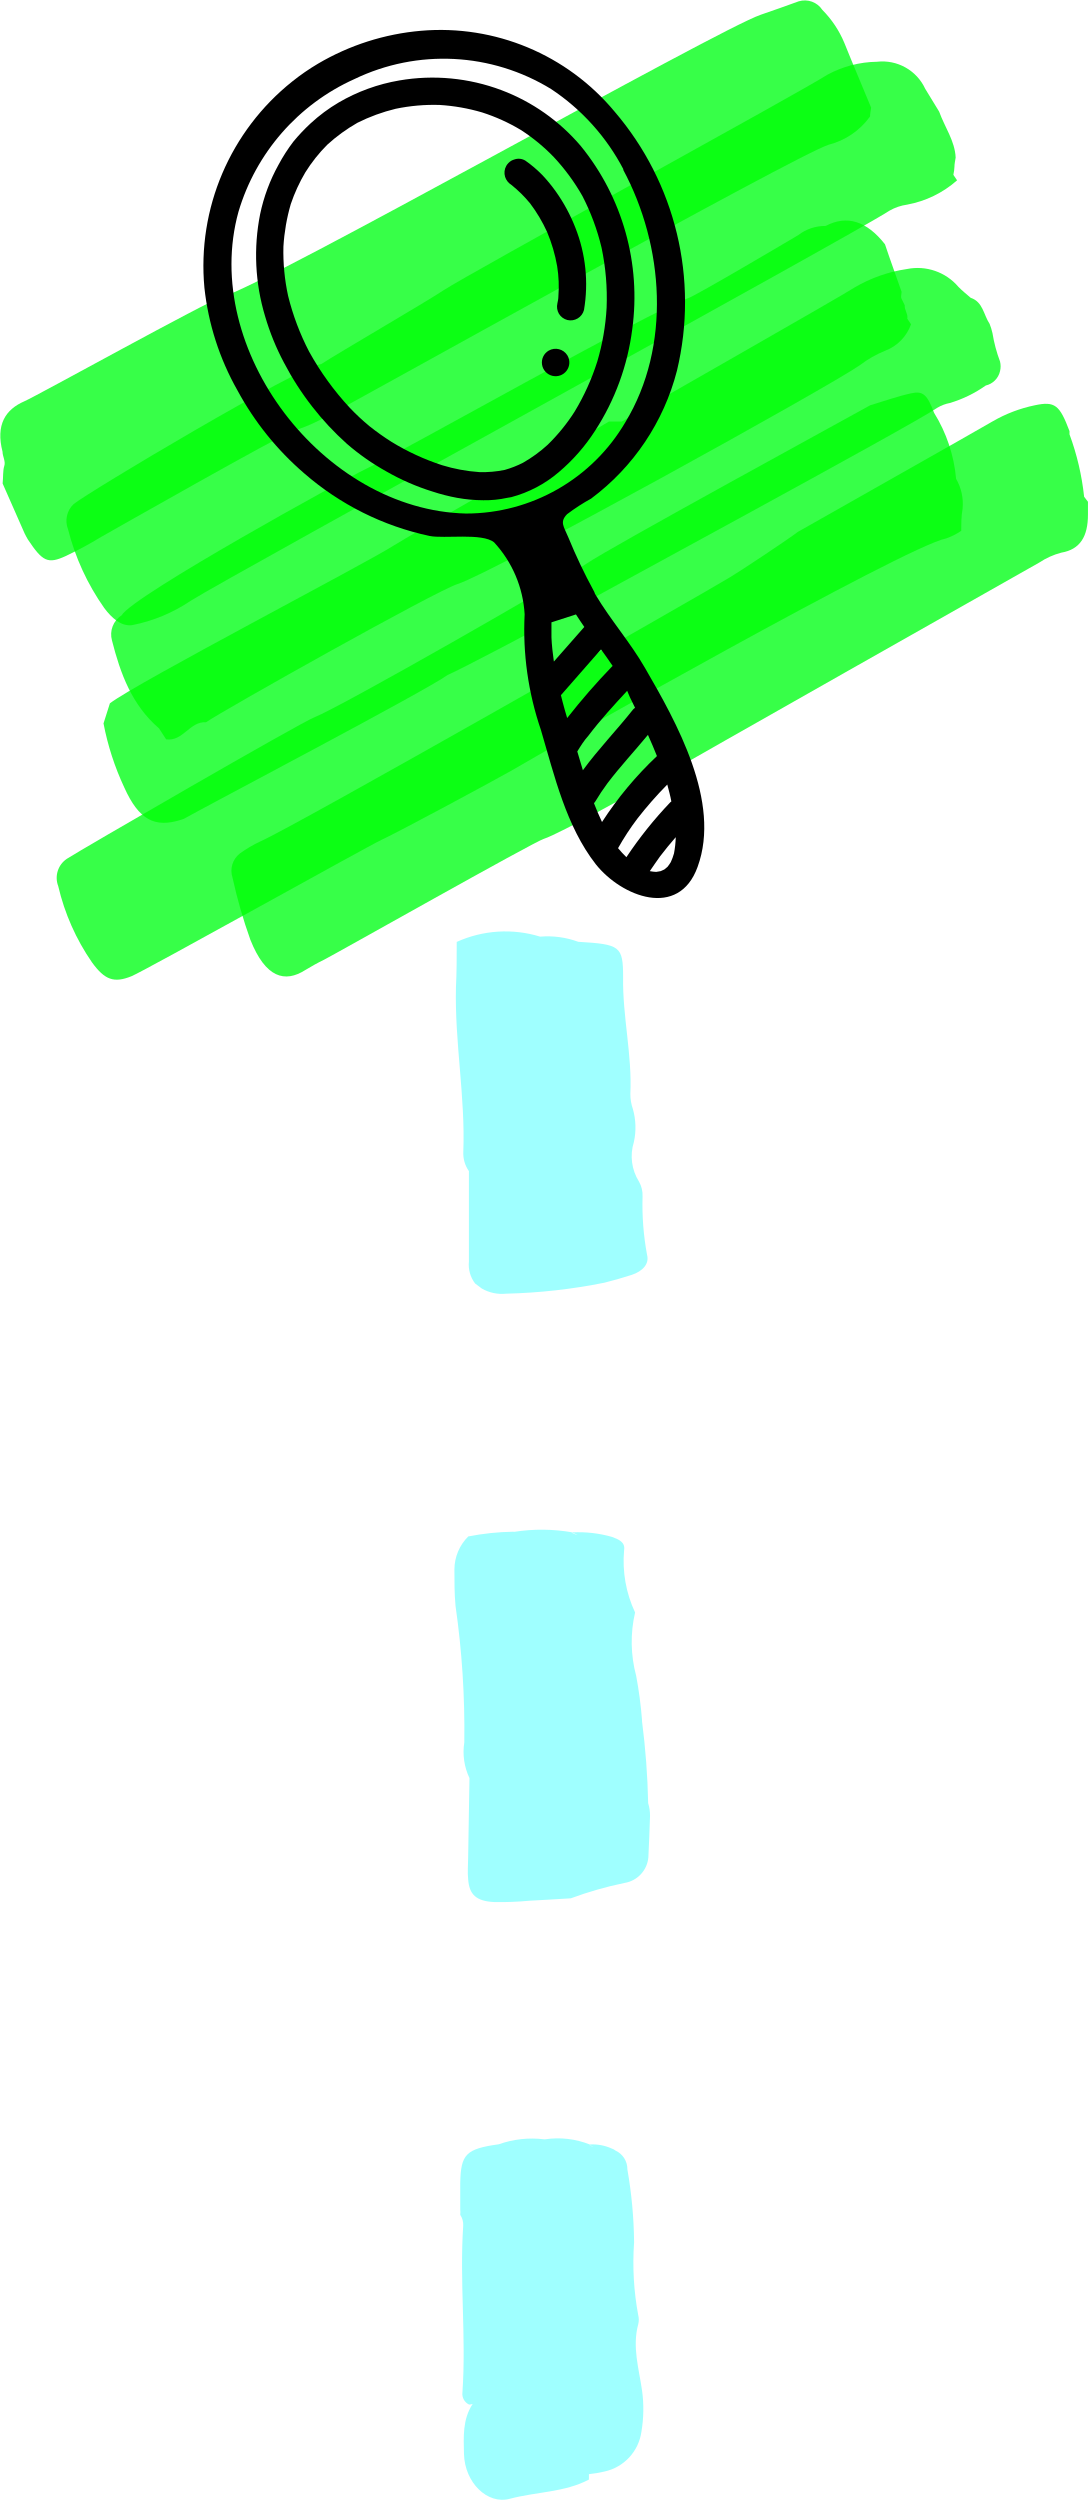
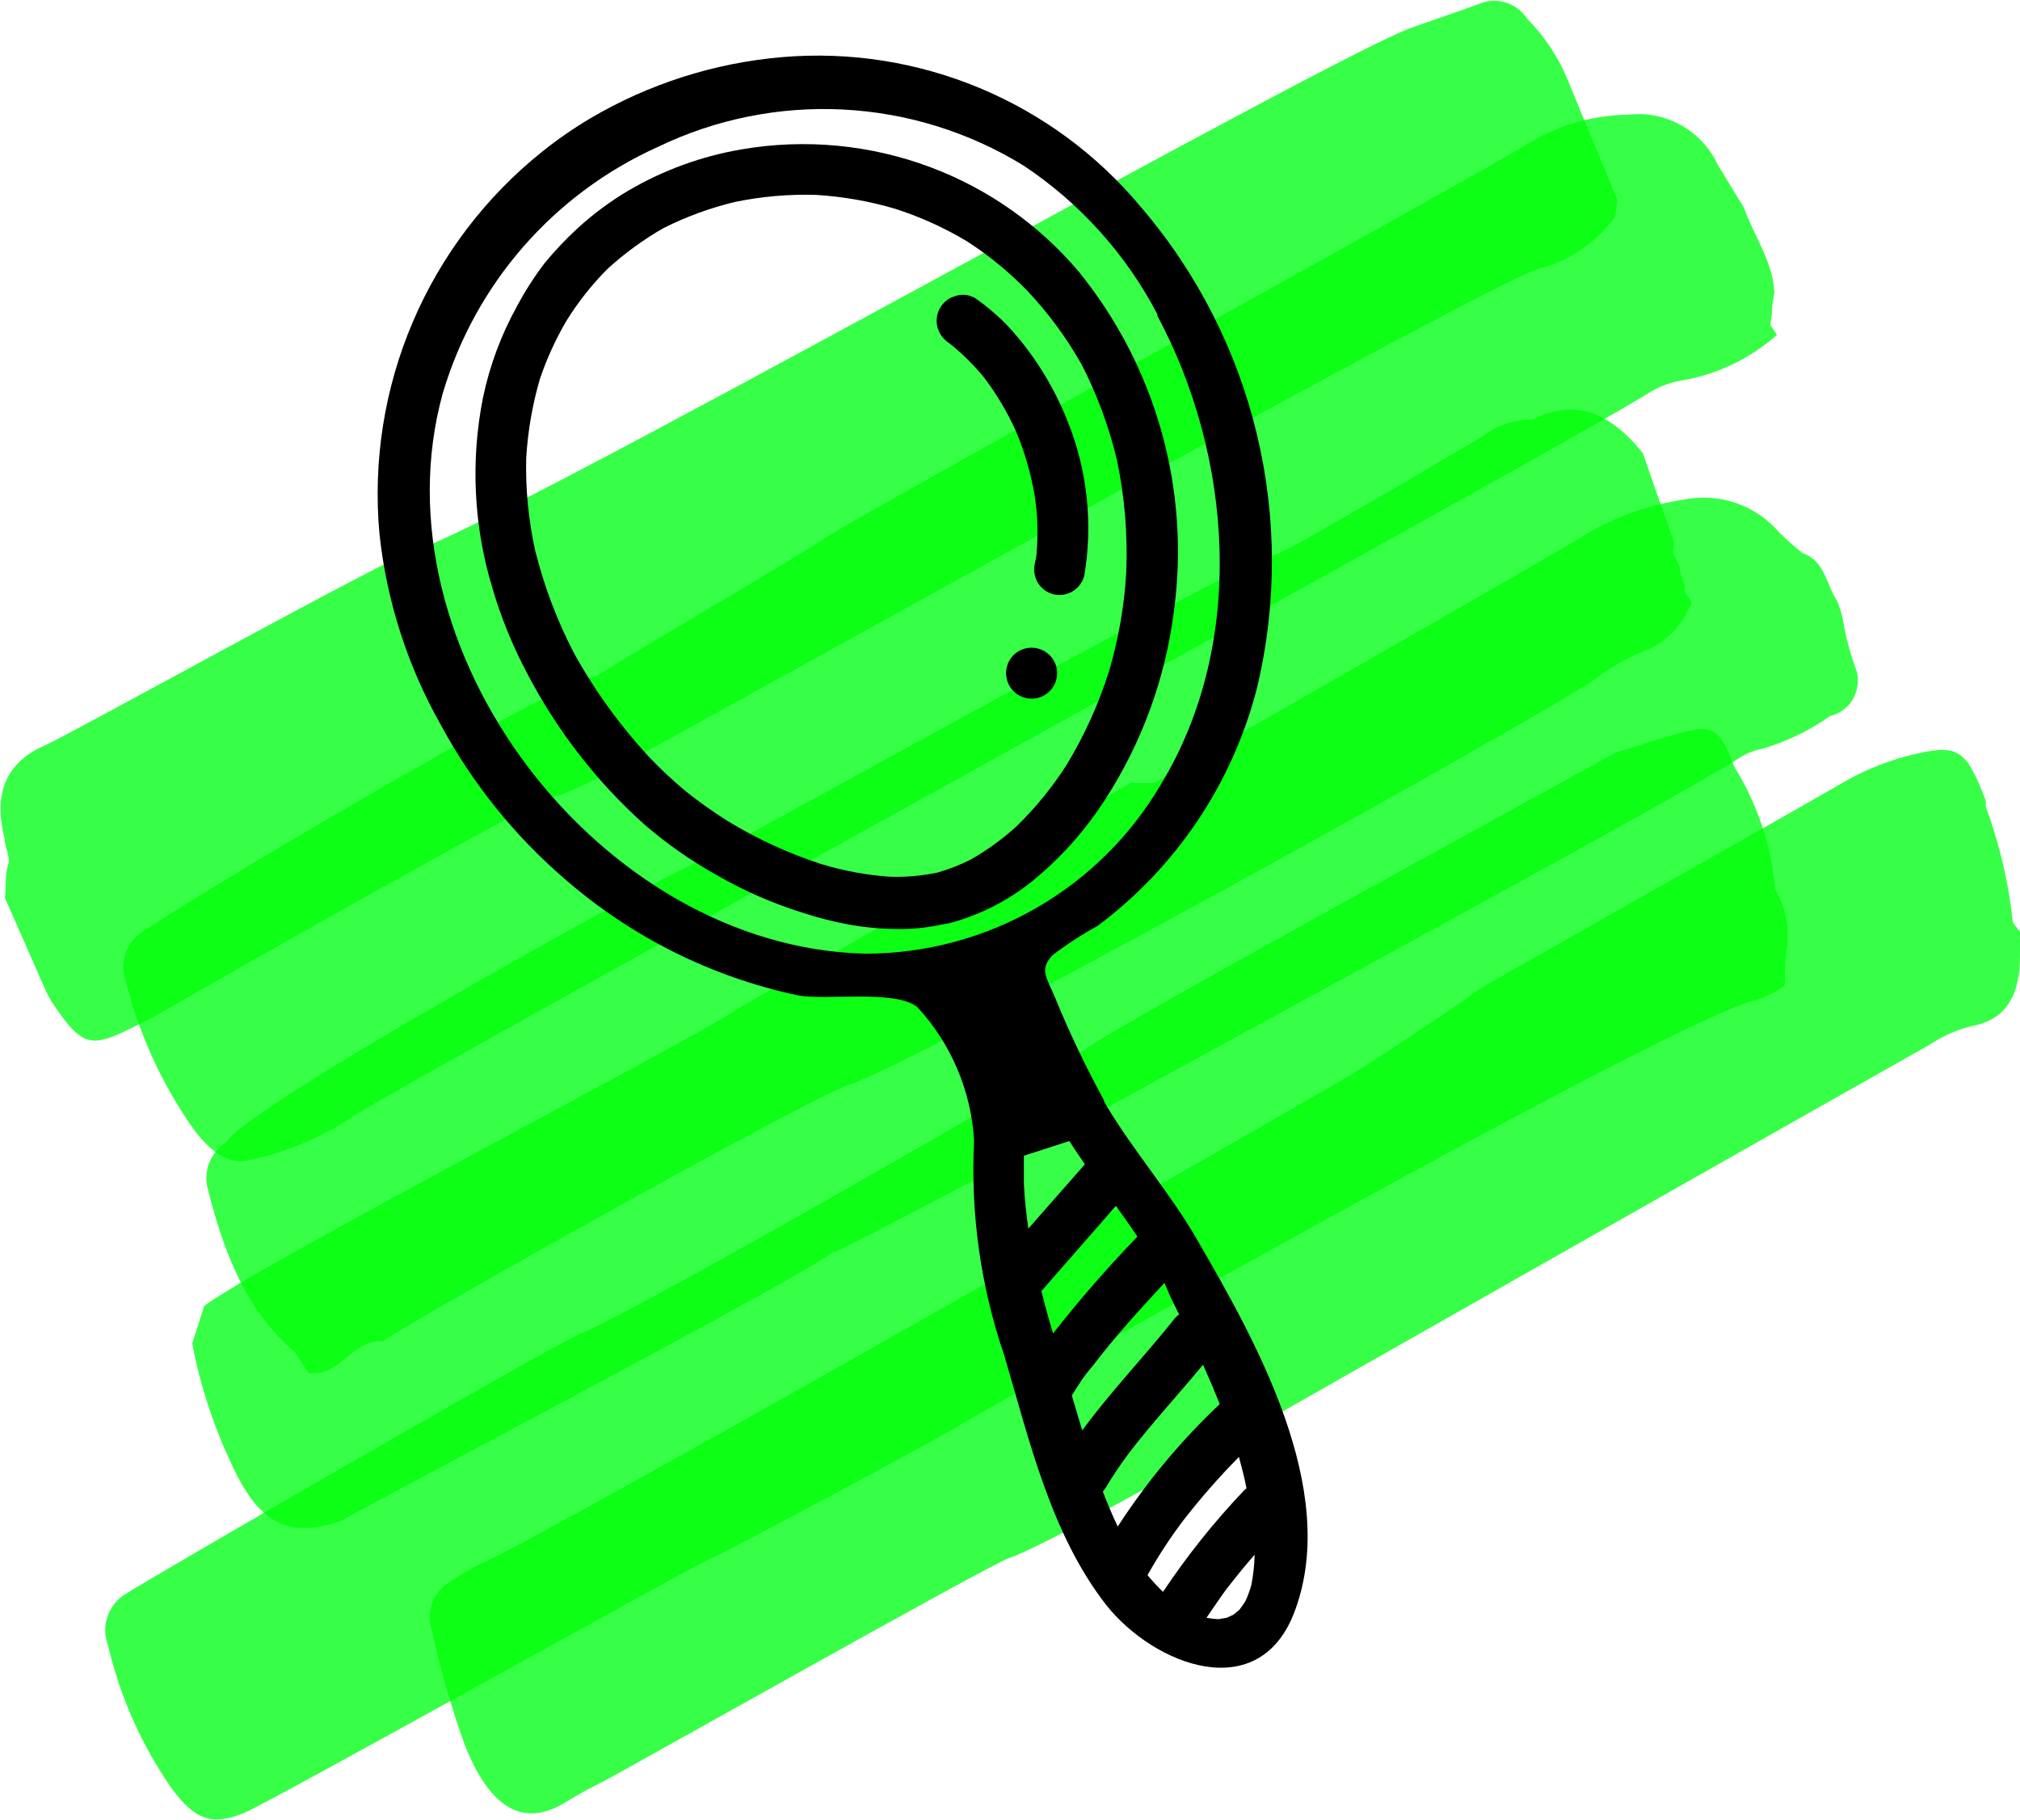
- <svg xmlns="http://www.w3.org/2000/svg" viewBox="0 0 99 227.49">
+ <svg xmlns="http://www.w3.org/2000/svg" viewBox="0 0 99 89.15">
  <defs>
-     <style>.cls-1{isolation:isolate;}.cls-2{fill:#9fffff;}.cls-2,.cls-3,.cls-4{mix-blend-mode:multiply;}.cls-4{fill:#05ff1a;opacity:0.8;}</style>
+     <style>.cls-1{isolation:isolate;}.cls-2,.cls-3{mix-blend-mode:multiply;}.cls-3{fill:#05ff1a;opacity:0.8;}</style>
  </defs>
  <g class="cls-1">
    <g id="Camada_1" data-name="Camada 1">
-       <path class="cls-2" d="M49.52,194.67h0a9,9,0,0,0-4.13.45h0c-3,.42-3.46.9-3.51,3.54,0,.8,0,1.59,0,2.39a2,2,0,0,1,0,.49,1.62,1.62,0,0,1,.27,1c-.34,5.05.28,10.1-.07,15.15a1.08,1.08,0,0,0,.61,1.12,1.8,1.8,0,0,0,.32-.06c-.94,1.42-.82,3.06-.79,4.55.07,2.62,2.14,4.63,4.17,4.08,2.39-.64,5-.58,7.2-1.75h0c0-.16,0-.32,0-.49A11.59,11.59,0,0,0,55,224.9a4.32,4.32,0,0,0,3.37-3.64,12.33,12.33,0,0,0,.06-3.69c-.28-2-.92-4-.35-6.09a1.63,1.63,0,0,0,0-.79,26,26,0,0,1-.38-6.65,41,41,0,0,0-.61-6.63A1.86,1.86,0,0,0,56,195.69h0a.89.89,0,0,0-.33-.18,4.19,4.19,0,0,0-2-.37,7.87,7.87,0,0,0-4.08-.47Zm4.09.48a3.23,3.23,0,0,0,.41.22,1,1,0,0,1-.41-.22Z" transform="translate(0)" />
-       <path class="cls-2" d="M46.69,139.38a23.15,23.15,0,0,0-4.08.43,4.25,4.25,0,0,0-1.26,3c0,1.11,0,2.22.1,3.31a79.61,79.61,0,0,1,.8,12.43,5.54,5.54,0,0,0,.47,3.25h0L42.6,169c0,.68-.07,1.37,0,2,.1,1.4.73,2,2.37,2.08a28.35,28.35,0,0,0,3.19-.12c1.26-.06,2.52-.15,3.78-.22a33.44,33.44,0,0,1,4.89-1.4A2.59,2.59,0,0,0,59,169c.07-1.26.1-2.51.15-3.76a3.79,3.79,0,0,0-.17-1.16,69.15,69.15,0,0,0-.56-7.46l0-.12a37.84,37.84,0,0,0-.53-4,11.87,11.87,0,0,1-.1-5.77,11,11,0,0,1-1-5.66h0c.13-.75-.51-1-1.11-1.22a11.11,11.11,0,0,0-3.59-.41h0a16.19,16.19,0,0,0-5.29-.05Zm5.87.28a1.2,1.2,0,0,1-.58-.23Z" transform="translate(0)" />
-       <path class="cls-2" d="M41.56,85.71h0c0,1.38,0,2.76-.07,4.14-.12,5,.86,10,.67,14.94a2.82,2.82,0,0,0,.51,1.78h0c0,2.74,0,5.48,0,8.22a2.82,2.82,0,0,0,.56,2h0l.61.46h0a3.66,3.66,0,0,0,2.21.47,51.34,51.34,0,0,0,8.95-1c.84-.21,1.67-.45,2.48-.71,1-.33,1.62-1,1.4-1.82a25,25,0,0,1-.41-5.31,2.52,2.52,0,0,0-.32-1.35,4.33,4.33,0,0,1-.47-3.61,6.14,6.14,0,0,0-.09-3,4.11,4.11,0,0,1-.23-1.37c.17-3.56-.72-7.07-.66-10.62,0-2.85-.27-3-4.08-3.23a8.11,8.11,0,0,0-3.47-.47h0A10.75,10.75,0,0,0,41.56,85.71Z" transform="translate(0)" />
-       <g class="cls-3">
-         <path class="cls-4" d="M72.68.12c-1.14.42-2.3.82-3.45,1.22-3.86,1.3-45,24.57-49,25.67-1.26.35-16.85,9-18,9.5-1.74.75-2.63,2.14-2,4.59l0,0c0,.43.3.88.16,1.3S.3,43.45.24,44c.67,1.51,1.33,3,2,4.54h0c.1.18.18.37.29.54C3.88,51.11,4.35,51.35,6,50.59a35.23,35.23,0,0,0,3.2-1.73c1-.57,16.34-9.28,17.43-9.63a15.68,15.68,0,0,0,2.46-1c2.8-1.44,43.28-24.09,46.31-25.06a6.64,6.64,0,0,0,3.77-2.57h0c0-.27.07-.53.1-.8-.82-2-1.65-3.93-2.44-5.9a9.37,9.37,0,0,0-2-3A1.91,1.91,0,0,0,72.68.12Z" transform="translate(0)" />
-         <path class="cls-4" d="M12,56.89a14.5,14.5,0,0,0,5.35-2.22c3.7-2.34,59.93-33.12,63.59-35.5a4.46,4.46,0,0,1,1.61-.55,9.44,9.44,0,0,0,4.54-2.21l-.33-.49,0-.05a3.83,3.83,0,0,0,.09-.69c0-.28.07-.56.11-.84-.06-1.5-1-2.78-1.5-4.18h0L84.19,8.08h0A4.29,4.29,0,0,0,79.8,5.62,9.72,9.72,0,0,0,75.29,6.8C73,8.29,42.66,24.9,40.35,26.42c-1.49,1-9.62,5.73-11.12,6.71h0c-2,.21-21.08,11.57-22.53,12.74a2.1,2.1,0,0,0-.51,2.29,21.67,21.67,0,0,0,3.29,7.16C10.15,56.22,11,57,12,56.89Z" transform="translate(0)" />
-         <path class="cls-4" d="M80.53,22.23h0c-1.68-2.14-3.48-2.68-5.4-1.67h0a4,4,0,0,0-2.5.84c-.76.45-9.21,5.45-10,5.73C59.27,28.24,36.34,41.24,33.2,42.72,31.54,43.5,12.07,54.21,11.06,56h0a2.05,2.05,0,0,0-.87,2.28c.76,3,1.8,5.86,4.28,8h0l.65,1h0c1.56.2,2.13-1.65,3.63-1.56,1.6-1.11,21-12,22.9-12.58,3.16-1,33.89-18,36.61-19.92a9.7,9.7,0,0,1,2.3-1.31,4,4,0,0,0,2.34-2.4c-.11-.17-.22-.34-.34-.51l0,0c.09-.41-.28-.81-.23-1.22-.1-.2-.19-.4-.29-.59s0-.42,0-.64C81.53,25.07,81,23.65,80.53,22.23Z" transform="translate(0)" />
-         <path class="cls-4" d="M82.91,35.79c-1.27.28-2.49.72-3.73,1.09-2.27,1.27-23.65,12.93-25.81,14.41s-22.27,13-24.8,14C27.3,65.78,7.24,77.39,6.08,78.15a2.09,2.09,0,0,0-.78,2.49,20.33,20.33,0,0,0,3.07,6.93c1.16,1.6,2,1.91,3.6,1.26C13.25,88.3,33.46,77,34.72,76.42,36.3,75.69,45,71,46.51,70.14,49.65,68.28,82.4,49.72,86.08,49a5.67,5.67,0,0,0,1.39-.7c0-.66,0-1.32.12-2A4.53,4.53,0,0,0,87,43.57a13.66,13.66,0,0,0-2-6h0C84.38,35.92,84,35.55,82.91,35.79Z" transform="translate(0)" />
-         <path class="cls-4" d="M16.5,74.59a2.09,2.09,0,0,0,.23-.08c2-1.14,22.1-11.69,24-13.09h0c1.05-.43,8.79-4.52,9.77-5.08C52.8,55,83.11,38.64,85.3,37.1a3.49,3.49,0,0,1,1.14-.43,11.22,11.22,0,0,0,3.26-1.59A1.73,1.73,0,0,0,91,33.77a1.83,1.83,0,0,0,0-.87,13.41,13.41,0,0,1-.69-2.59,5.4,5.4,0,0,0-.26-.84c-.55-.82-.6-2-1.72-2.37-.38-.33-.77-.64-1.12-1a4.88,4.88,0,0,0-4.68-1.62,13.19,13.19,0,0,0-4.77,1.68c-1.14.76-20,11.48-21.18,12.2H55.41C54.39,39,36.77,49,35.76,49.68,33.2,51.32,12.45,62.12,10,64h0c-.19.61-.38,1.22-.58,1.83h0a24.67,24.67,0,0,0,1.89,5.83C12.63,74.59,14.06,75.37,16.5,74.59Z" transform="translate(0)" />
-         <path class="cls-4" d="M94.16,36.88a12.87,12.87,0,0,0-3.83,1.46C89.23,39,73.71,47.76,72.6,48.4c-1,.76-5.17,3.53-6.21,4.15-2.71,1.65-39.72,22.73-42.67,24a11.55,11.55,0,0,0-1.89,1.11,2,2,0,0,0-.67,2.21,46,46,0,0,0,1.62,5.64c1.39,3.49,3.15,3.94,5,2.76.56-.34,1.13-.66,1.71-.94.74-.36,19.17-10.77,20-11,1.34-.41,9.21-4.79,10.41-5.48,2.33-1.35,32.33-18.35,34.67-19.66a6.65,6.65,0,0,1,2-.9C98.29,50,99,48.82,99,46.82c0-.4,0-.77,0-1.16l-.35-.46a23.53,23.53,0,0,0-1.33-5.68h0a2.5,2.5,0,0,0,0-.29C96.42,36.85,96,36.49,94.16,36.88Z" transform="translate(0)" />
+       <g class="cls-2">
+         <path class="cls-3" d="M72.68.12c-1.14.42-2.3.82-3.45,1.22-3.86,1.3-45,24.57-49,25.67-1.26.35-16.85,9-18,9.5-1.74.75-2.63,2.14-2,4.59l0,0c0,.43.3.88.16,1.3S.3,43.45.24,44c.67,1.51,1.33,3,2,4.54h0c.1.18.18.37.29.54C3.88,51.11,4.35,51.35,6,50.59a35.23,35.23,0,0,0,3.2-1.73c1-.57,16.34-9.28,17.43-9.63a15.68,15.68,0,0,0,2.46-1c2.8-1.44,43.28-24.09,46.31-25.06a6.64,6.64,0,0,0,3.77-2.57h0c0-.27.07-.53.1-.8-.82-2-1.65-3.93-2.44-5.9a9.37,9.37,0,0,0-2-3A1.91,1.91,0,0,0,72.68.12Z" transform="translate(0 0)" />
+         <path class="cls-3" d="M12,56.89a14.5,14.5,0,0,0,5.35-2.22c3.7-2.34,59.93-33.12,63.59-35.5a4.46,4.46,0,0,1,1.61-.55,9.44,9.44,0,0,0,4.54-2.21l-.33-.49,0-.05a3.83,3.83,0,0,0,.09-.69c0-.28.07-.56.11-.84-.06-1.5-1-2.78-1.5-4.18h0L84.19,8.08h0A4.29,4.29,0,0,0,79.8,5.62,9.72,9.72,0,0,0,75.29,6.8C73,8.29,42.66,24.9,40.35,26.42c-1.49,1-9.62,5.73-11.12,6.71h0c-2,.21-21.08,11.57-22.53,12.74a2.1,2.1,0,0,0-.51,2.29,21.67,21.67,0,0,0,3.29,7.16C10.15,56.22,11,57,12,56.89Z" transform="translate(0 0)" />
+         <path class="cls-3" d="M80.53,22.23h0c-1.68-2.14-3.48-2.68-5.4-1.67h0a4,4,0,0,0-2.5.84c-.76.45-9.21,5.45-10,5.73C59.27,28.24,36.34,41.24,33.2,42.72,31.54,43.5,12.07,54.21,11.06,56h0a2.05,2.05,0,0,0-.87,2.28c.76,3,1.8,5.86,4.28,8h0l.65,1h0c1.56.2,2.13-1.65,3.63-1.56,1.6-1.11,21-12,22.9-12.58,3.16-1,33.89-18,36.61-19.92a9.7,9.7,0,0,1,2.3-1.31,4,4,0,0,0,2.34-2.4c-.11-.17-.22-.34-.34-.51l0,0c.09-.41-.28-.81-.23-1.22-.1-.2-.19-.4-.29-.59s0-.42,0-.64C81.53,25.07,81,23.65,80.53,22.23Z" transform="translate(0 0)" />
+         <path class="cls-3" d="M82.91,35.79c-1.27.28-2.49.72-3.73,1.09-2.27,1.27-23.65,12.93-25.81,14.41s-22.27,13-24.8,14C27.3,65.78,7.24,77.39,6.08,78.15a2.09,2.09,0,0,0-.78,2.49,20.33,20.33,0,0,0,3.07,6.93c1.16,1.6,2,1.91,3.6,1.26C13.25,88.3,33.46,77,34.72,76.42,36.3,75.69,45,71,46.51,70.14,49.65,68.28,82.4,49.72,86.08,49a5.67,5.67,0,0,0,1.39-.7c0-.66,0-1.32.12-2A4.53,4.53,0,0,0,87,43.57a13.66,13.66,0,0,0-2-6h0C84.38,35.92,84,35.55,82.91,35.79Z" transform="translate(0 0)" />
+         <path class="cls-3" d="M16.5,74.59a2.09,2.09,0,0,0,.23-.08c2-1.14,22.1-11.69,24-13.09h0c1.05-.43,8.79-4.52,9.77-5.08C52.8,55,83.11,38.64,85.3,37.1a3.49,3.49,0,0,1,1.14-.43,11.22,11.22,0,0,0,3.26-1.59A1.73,1.73,0,0,0,91,33.77a1.83,1.83,0,0,0,0-.87,13.41,13.41,0,0,1-.69-2.59,5.4,5.4,0,0,0-.26-.84c-.55-.82-.6-2-1.72-2.37-.38-.33-.77-.64-1.12-1a4.88,4.88,0,0,0-4.68-1.62,13.19,13.19,0,0,0-4.77,1.68c-1.14.76-20,11.48-21.18,12.2H55.41C54.39,39,36.77,49,35.76,49.68,33.2,51.32,12.45,62.12,10,64h0c-.19.61-.38,1.22-.58,1.83h0a24.67,24.67,0,0,0,1.89,5.83C12.63,74.59,14.06,75.37,16.5,74.59Z" transform="translate(0 0)" />
+         <path class="cls-3" d="M94.16,36.88a12.87,12.87,0,0,0-3.83,1.46C89.23,39,73.71,47.76,72.6,48.4c-1,.76-5.17,3.53-6.21,4.15-2.71,1.65-39.72,22.73-42.67,24a11.55,11.55,0,0,0-1.89,1.11,2,2,0,0,0-.67,2.21,46,46,0,0,0,1.62,5.64c1.39,3.49,3.15,3.94,5,2.76.56-.34,1.13-.66,1.71-.94.74-.36,19.17-10.77,20-11,1.34-.41,9.21-4.79,10.41-5.48,2.33-1.35,32.33-18.35,34.67-19.66a6.65,6.65,0,0,1,2-.9C98.29,50,99,48.82,99,46.82c0-.4,0-.77,0-1.16l-.35-.46a23.53,23.53,0,0,0-1.33-5.68h0a2.5,2.5,0,0,0,0-.29C96.42,36.85,96,36.49,94.16,36.88Z" transform="translate(0 0)" />
      </g>
-       <path d="M45.62,8.2a17.78,17.78,0,0,0-9.28-.88,16.4,16.4,0,0,0-5.51,2,14.9,14.9,0,0,0-2.57,1.91,17.17,17.17,0,0,0-1.55,1.64A15.67,15.67,0,0,0,25.34,15a16,16,0,0,0-1.67,4.49,19.2,19.2,0,0,0,.45,9.28A22.21,22.21,0,0,0,25.84,33a26.18,26.18,0,0,0,2.57,4,25.85,25.85,0,0,0,3.15,3.38,21.35,21.35,0,0,0,3.6,2.52,20.88,20.88,0,0,0,4.2,1.83,17,17,0,0,0,2.23.57,13.71,13.71,0,0,0,2.39.22,9.38,9.38,0,0,0,2.18-.22l.36-.06a11,11,0,0,0,4.32-2.27,16.91,16.91,0,0,0,3.32-3.79,22.07,22.07,0,0,0,3.37-9.21A21.74,21.74,0,0,0,52.86,13.3,17.63,17.63,0,0,0,45.62,8.2ZM53,17.84a20.75,20.75,0,0,1,1.74,4.7A22.26,22.26,0,0,1,55.2,28a21.41,21.41,0,0,1-.85,4.9,21.15,21.15,0,0,1-2.07,4.57,16.9,16.9,0,0,1-2.44,3,12.46,12.46,0,0,1-2.25,1.64,9.08,9.08,0,0,1-1.66.65h0a9.93,9.93,0,0,1-2.31.2,15.1,15.1,0,0,1-3.4-.63,21.71,21.71,0,0,1-4.59-2.12,22.87,22.87,0,0,1-2-1.42,20.44,20.44,0,0,1-1.8-1.68A25.93,25.93,0,0,1,28.13,32a22.9,22.9,0,0,1-1.91-5.06,18.88,18.88,0,0,1-.43-4.5,17.53,17.53,0,0,1,.67-3.87,15.3,15.3,0,0,1,1.32-2.88,14.21,14.21,0,0,1,2-2.52,15.36,15.36,0,0,1,2.75-2A16.37,16.37,0,0,1,36,9.9a17.06,17.06,0,0,1,4-.35,17.44,17.44,0,0,1,3.87.68,16.77,16.77,0,0,1,3.53,1.6,16.63,16.63,0,0,1,3,2.47A18.77,18.77,0,0,1,53,17.84Z" transform="translate(0)" />
-       <path d="M38.32,2.8a22.23,22.23,0,0,0-9.39,3A20.38,20.38,0,0,0,26.6,7.41a21.47,21.47,0,0,0-8,18.77,24.21,24.21,0,0,0,3,9.33,26.69,26.69,0,0,0,6.08,7.56,25.46,25.46,0,0,0,11.41,5.7c1.33.27,4.79-.3,5.87.58a10.53,10.53,0,0,1,2.78,6.55,28.14,28.14,0,0,0,1.48,10.52c1.23,4.16,2.29,8.76,5,12.23,2.34,2.94,7.54,5,9.26.23,2.16-5.92-1.93-13.17-4.8-18.12-1.33-2.31-3.11-4.33-4.47-6.61a1,1,0,0,0-.08-.14.87.87,0,0,0-.1-.24,49.05,49.05,0,0,1-2.31-4.86c-.41-1-.82-1.4-.12-2.12a17.91,17.91,0,0,1,2.19-1.42A21.07,21.07,0,0,0,61.6,33.73a26.68,26.68,0,0,0-5.68-23.58A20.61,20.61,0,0,0,38.32,2.8ZM50.18,58c0-.47,0-.93,0-1.37l2.23-.72c.23.37.49.74.76,1.14L50.4,60.2C50.29,59.43,50.21,58.69,50.18,58ZM61.33,77.66a5.32,5.32,0,0,1-.29.79,4.15,4.15,0,0,1-.3.43l-.29.24-.33.15-.41.07a4.16,4.16,0,0,1-.58-.07h0c.31-.45.61-.9.93-1.34.46-.6.93-1.18,1.43-1.75A9,9,0,0,1,61.33,77.66Zm-.24-4.73L61,73a36.65,36.65,0,0,0-4,5,9.84,9.84,0,0,1-.76-.82A23.5,23.5,0,0,1,58,74.49a34.87,34.87,0,0,1,2.72-3.1C60.86,71.92,61,72.43,61.09,72.93ZM59.78,68.8a32.64,32.64,0,0,0-5,6c-.27-.57-.51-1.14-.73-1.71l.12-.16c.34-.57.71-1.12,1.1-1.65,1.16-1.53,2.47-2.93,3.69-4.41Q59.41,67.87,59.78,68.8Zm-2.45-5.33c.15.31.3.63.46.94a.74.74,0,0,0-.19.16c-1.48,1.87-3.15,3.59-4.56,5.52l-.18-.6-.33-1.11c.3-.49.62-1,1-1.42,1.09-1.44,2.31-2.77,3.54-4.1ZM55.7,60.64a60.62,60.62,0,0,0-4.09,4.7c-.07-.25-.15-.5-.22-.75-.13-.47-.25-.91-.35-1.33l3.65-4.17c.36.5.72,1,1.06,1.51A.1.1,0,0,0,55.7,60.64Zm1-45.21c3.72,6.92,4.4,16.08.2,23A16.8,16.8,0,0,1,42.4,46.73c-13-.31-24.16-14.93-20.7-27.46A19.22,19.22,0,0,1,32.24,7.2a18.71,18.71,0,0,1,17.92.91A19.72,19.72,0,0,1,56.74,15.43Z" transform="translate(0)" />
-       <path d="M49.36,15.94a10.82,10.82,0,0,0-1.55-1.32,1.16,1.16,0,0,0-1-.11,1.48,1.48,0,0,0-.29.12,1.32,1.32,0,0,0-.45.46,1.28,1.28,0,0,0-.11,1,1.34,1.34,0,0,0,.57.73,11.39,11.39,0,0,1,1.71,1.69,13.83,13.83,0,0,1,1.54,2.59,14.4,14.4,0,0,1,.92,3.13A11.76,11.76,0,0,1,50.81,27c0,.2-.05.41-.09.61a1.29,1.29,0,0,0,.14.94,1.27,1.27,0,0,0,.77.57,1.26,1.26,0,0,0,1.51-.91,14,14,0,0,0-.78-7.48,15.23,15.23,0,0,0-1.78-3.3A14.08,14.08,0,0,0,49.36,15.94Z" transform="translate(0)" />
-       <path d="M49.92,31.91a1.25,1.25,0,1,0,1.71.43A1.26,1.26,0,0,0,49.92,31.91Z" transform="translate(0)" />
+       <path d="M45.62,8.2a17.78,17.78,0,0,0-9.28-.88,16.4,16.4,0,0,0-5.51,2,14.9,14.9,0,0,0-2.57,1.91,17.17,17.17,0,0,0-1.55,1.64A15.67,15.67,0,0,0,25.34,15a16,16,0,0,0-1.67,4.49,19.2,19.2,0,0,0,.45,9.28A22.21,22.21,0,0,0,25.84,33a26.18,26.18,0,0,0,2.57,4,25.85,25.85,0,0,0,3.15,3.38,21.35,21.35,0,0,0,3.6,2.52,20.88,20.88,0,0,0,4.2,1.83,17,17,0,0,0,2.23.57,13.71,13.71,0,0,0,2.39.22,9.38,9.38,0,0,0,2.18-.22l.36-.06a11,11,0,0,0,4.32-2.27,16.91,16.91,0,0,0,3.32-3.79,22.07,22.07,0,0,0,3.37-9.21A21.74,21.74,0,0,0,52.86,13.3,17.63,17.63,0,0,0,45.62,8.2ZM53,17.84a20.75,20.75,0,0,1,1.74,4.7A22.26,22.26,0,0,1,55.2,28a21.41,21.41,0,0,1-.85,4.9,21.15,21.15,0,0,1-2.07,4.57,16.9,16.9,0,0,1-2.44,3,12.46,12.46,0,0,1-2.25,1.64,9.08,9.08,0,0,1-1.66.65h0a9.93,9.93,0,0,1-2.31.2,15.1,15.1,0,0,1-3.4-.63,21.71,21.71,0,0,1-4.59-2.12,22.87,22.87,0,0,1-2-1.42,20.44,20.44,0,0,1-1.8-1.68A25.93,25.93,0,0,1,28.13,32a22.9,22.9,0,0,1-1.91-5.06,18.88,18.88,0,0,1-.43-4.5,17.53,17.53,0,0,1,.67-3.87,15.3,15.3,0,0,1,1.32-2.88,14.21,14.21,0,0,1,2-2.52,15.36,15.36,0,0,1,2.75-2A16.37,16.37,0,0,1,36,9.9a17.06,17.06,0,0,1,4-.35,17.44,17.44,0,0,1,3.87.68,16.77,16.77,0,0,1,3.53,1.6,16.63,16.63,0,0,1,3,2.47A18.77,18.77,0,0,1,53,17.84Z" transform="translate(0 0)" />
+       <path d="M38.32,2.8a22.23,22.23,0,0,0-9.39,3A20.38,20.38,0,0,0,26.6,7.41a21.47,21.47,0,0,0-8,18.77,24.21,24.21,0,0,0,3,9.33,26.69,26.69,0,0,0,6.08,7.56,25.46,25.46,0,0,0,11.41,5.7c1.33.27,4.79-.3,5.87.58a10.53,10.53,0,0,1,2.78,6.55,28.14,28.14,0,0,0,1.48,10.52c1.23,4.16,2.29,8.76,5,12.23,2.34,2.94,7.54,5,9.26.23,2.16-5.92-1.93-13.17-4.8-18.12-1.33-2.31-3.11-4.33-4.47-6.61a1,1,0,0,0-.08-.14.87.87,0,0,0-.1-.24,49.05,49.05,0,0,1-2.31-4.86c-.41-1-.82-1.4-.12-2.12a17.91,17.91,0,0,1,2.19-1.42A21.07,21.07,0,0,0,61.6,33.73a26.68,26.68,0,0,0-5.68-23.58A20.61,20.61,0,0,0,38.32,2.8ZM50.18,58c0-.47,0-.93,0-1.37l2.23-.72c.23.37.49.74.76,1.14L50.4,60.2C50.29,59.43,50.21,58.69,50.18,58ZM61.33,77.66a5.32,5.32,0,0,1-.29.79,4.15,4.15,0,0,1-.3.43l-.29.24-.33.15-.41.07a4.16,4.16,0,0,1-.58-.07h0c.31-.45.61-.9.93-1.34.46-.6.93-1.18,1.43-1.75A9,9,0,0,1,61.33,77.66Zm-.24-4.73L61,73a36.65,36.65,0,0,0-4,5,9.84,9.84,0,0,1-.76-.82A23.5,23.5,0,0,1,58,74.49a34.87,34.87,0,0,1,2.72-3.1C60.86,71.92,61,72.43,61.09,72.93ZM59.78,68.8a32.64,32.64,0,0,0-5,6c-.27-.57-.51-1.14-.73-1.71l.12-.16c.34-.57.71-1.12,1.1-1.65,1.16-1.53,2.47-2.93,3.69-4.41Q59.41,67.87,59.78,68.8Zm-2.45-5.33c.15.31.3.63.46.94a.74.74,0,0,0-.19.16c-1.48,1.87-3.15,3.59-4.56,5.52l-.18-.6-.33-1.11c.3-.49.62-1,1-1.42,1.09-1.44,2.31-2.77,3.54-4.1ZM55.7,60.64a60.62,60.62,0,0,0-4.09,4.7c-.07-.25-.15-.5-.22-.75-.13-.47-.25-.91-.35-1.33l3.65-4.17c.36.5.72,1,1.06,1.51A.1.1,0,0,0,55.7,60.64Zm1-45.21c3.72,6.92,4.4,16.08.2,23A16.8,16.8,0,0,1,42.4,46.73c-13-.31-24.16-14.93-20.7-27.46A19.22,19.22,0,0,1,32.24,7.2a18.71,18.71,0,0,1,17.92.91A19.72,19.72,0,0,1,56.74,15.43Z" transform="translate(0 0)" />
+       <path d="M49.36,15.94a10.82,10.82,0,0,0-1.55-1.32,1.16,1.16,0,0,0-1-.11,1.48,1.48,0,0,0-.29.12,1.32,1.32,0,0,0-.45.46,1.28,1.28,0,0,0-.11,1,1.34,1.34,0,0,0,.57.73,11.39,11.39,0,0,1,1.71,1.69,13.83,13.83,0,0,1,1.54,2.59,14.4,14.4,0,0,1,.92,3.13A11.76,11.76,0,0,1,50.81,27c0,.2-.05.41-.09.61a1.29,1.29,0,0,0,.14.94,1.27,1.27,0,0,0,.77.57,1.26,1.26,0,0,0,1.51-.91,14,14,0,0,0-.78-7.48,15.23,15.23,0,0,0-1.78-3.3A14.08,14.08,0,0,0,49.36,15.94Z" transform="translate(0 0)" />
+       <path d="M49.92,31.91a1.25,1.25,0,1,0,1.71.43A1.26,1.26,0,0,0,49.92,31.91Z" transform="translate(0 0)" />
    </g>
  </g>
</svg>
